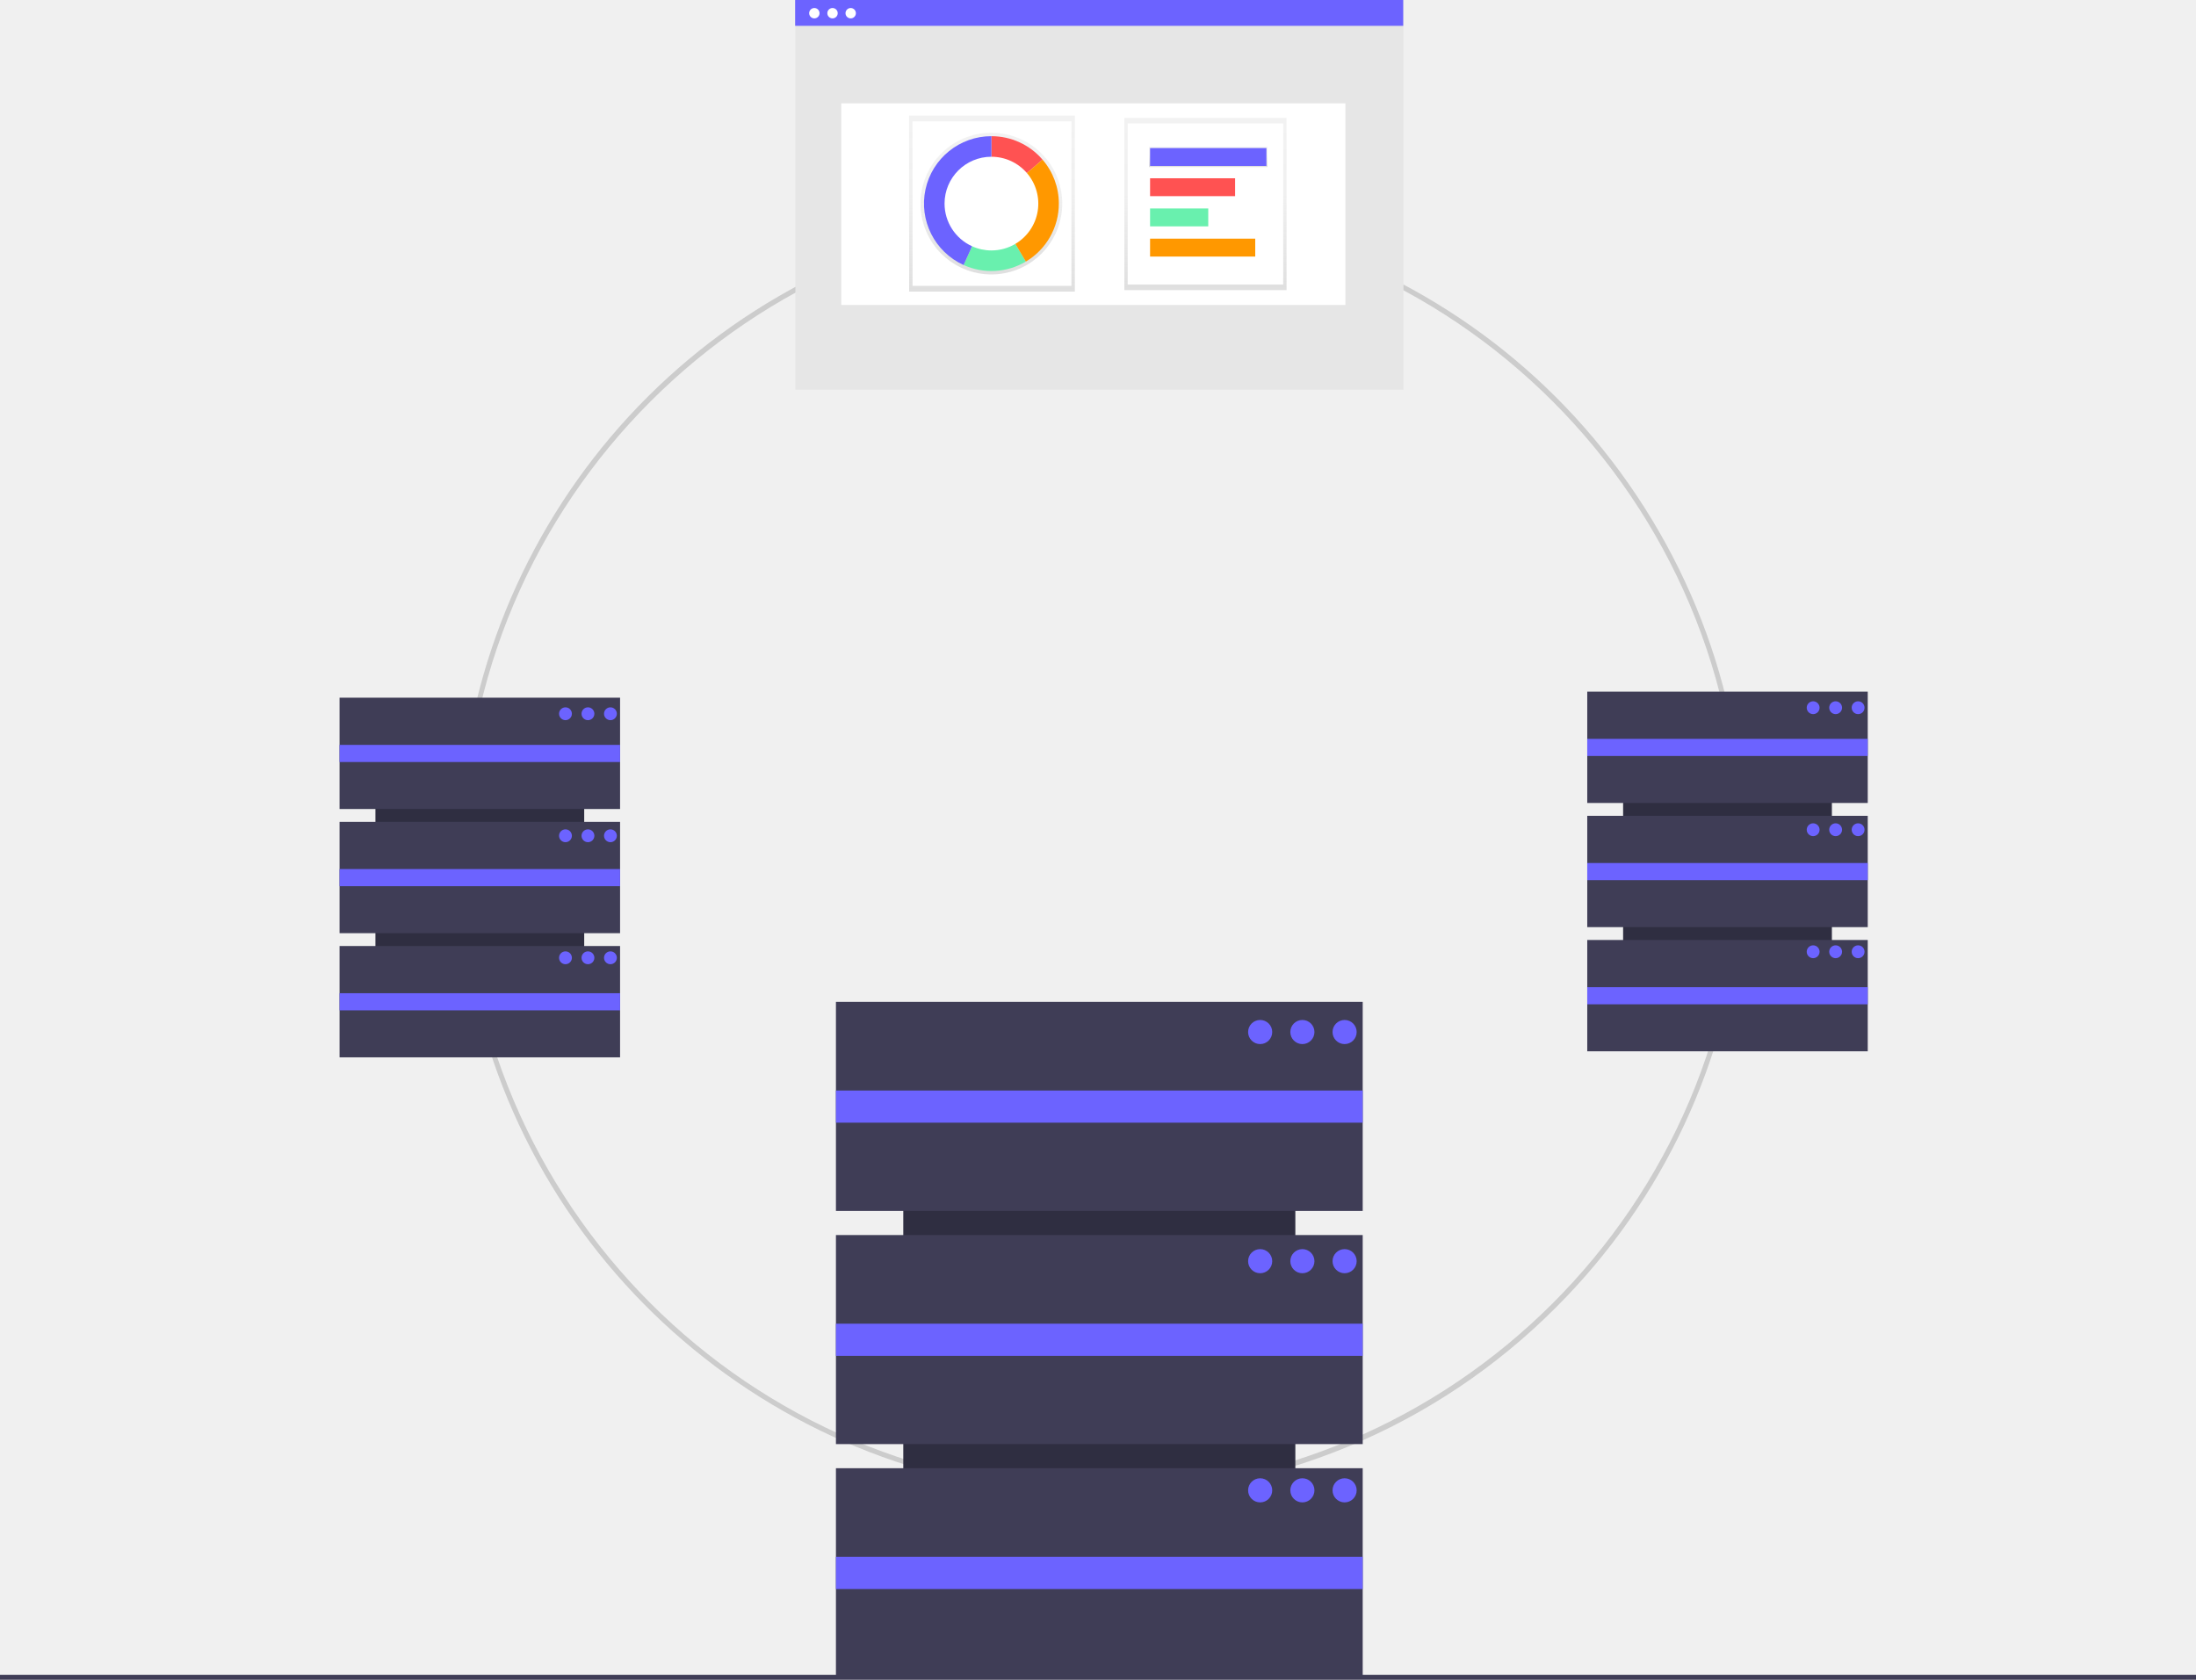
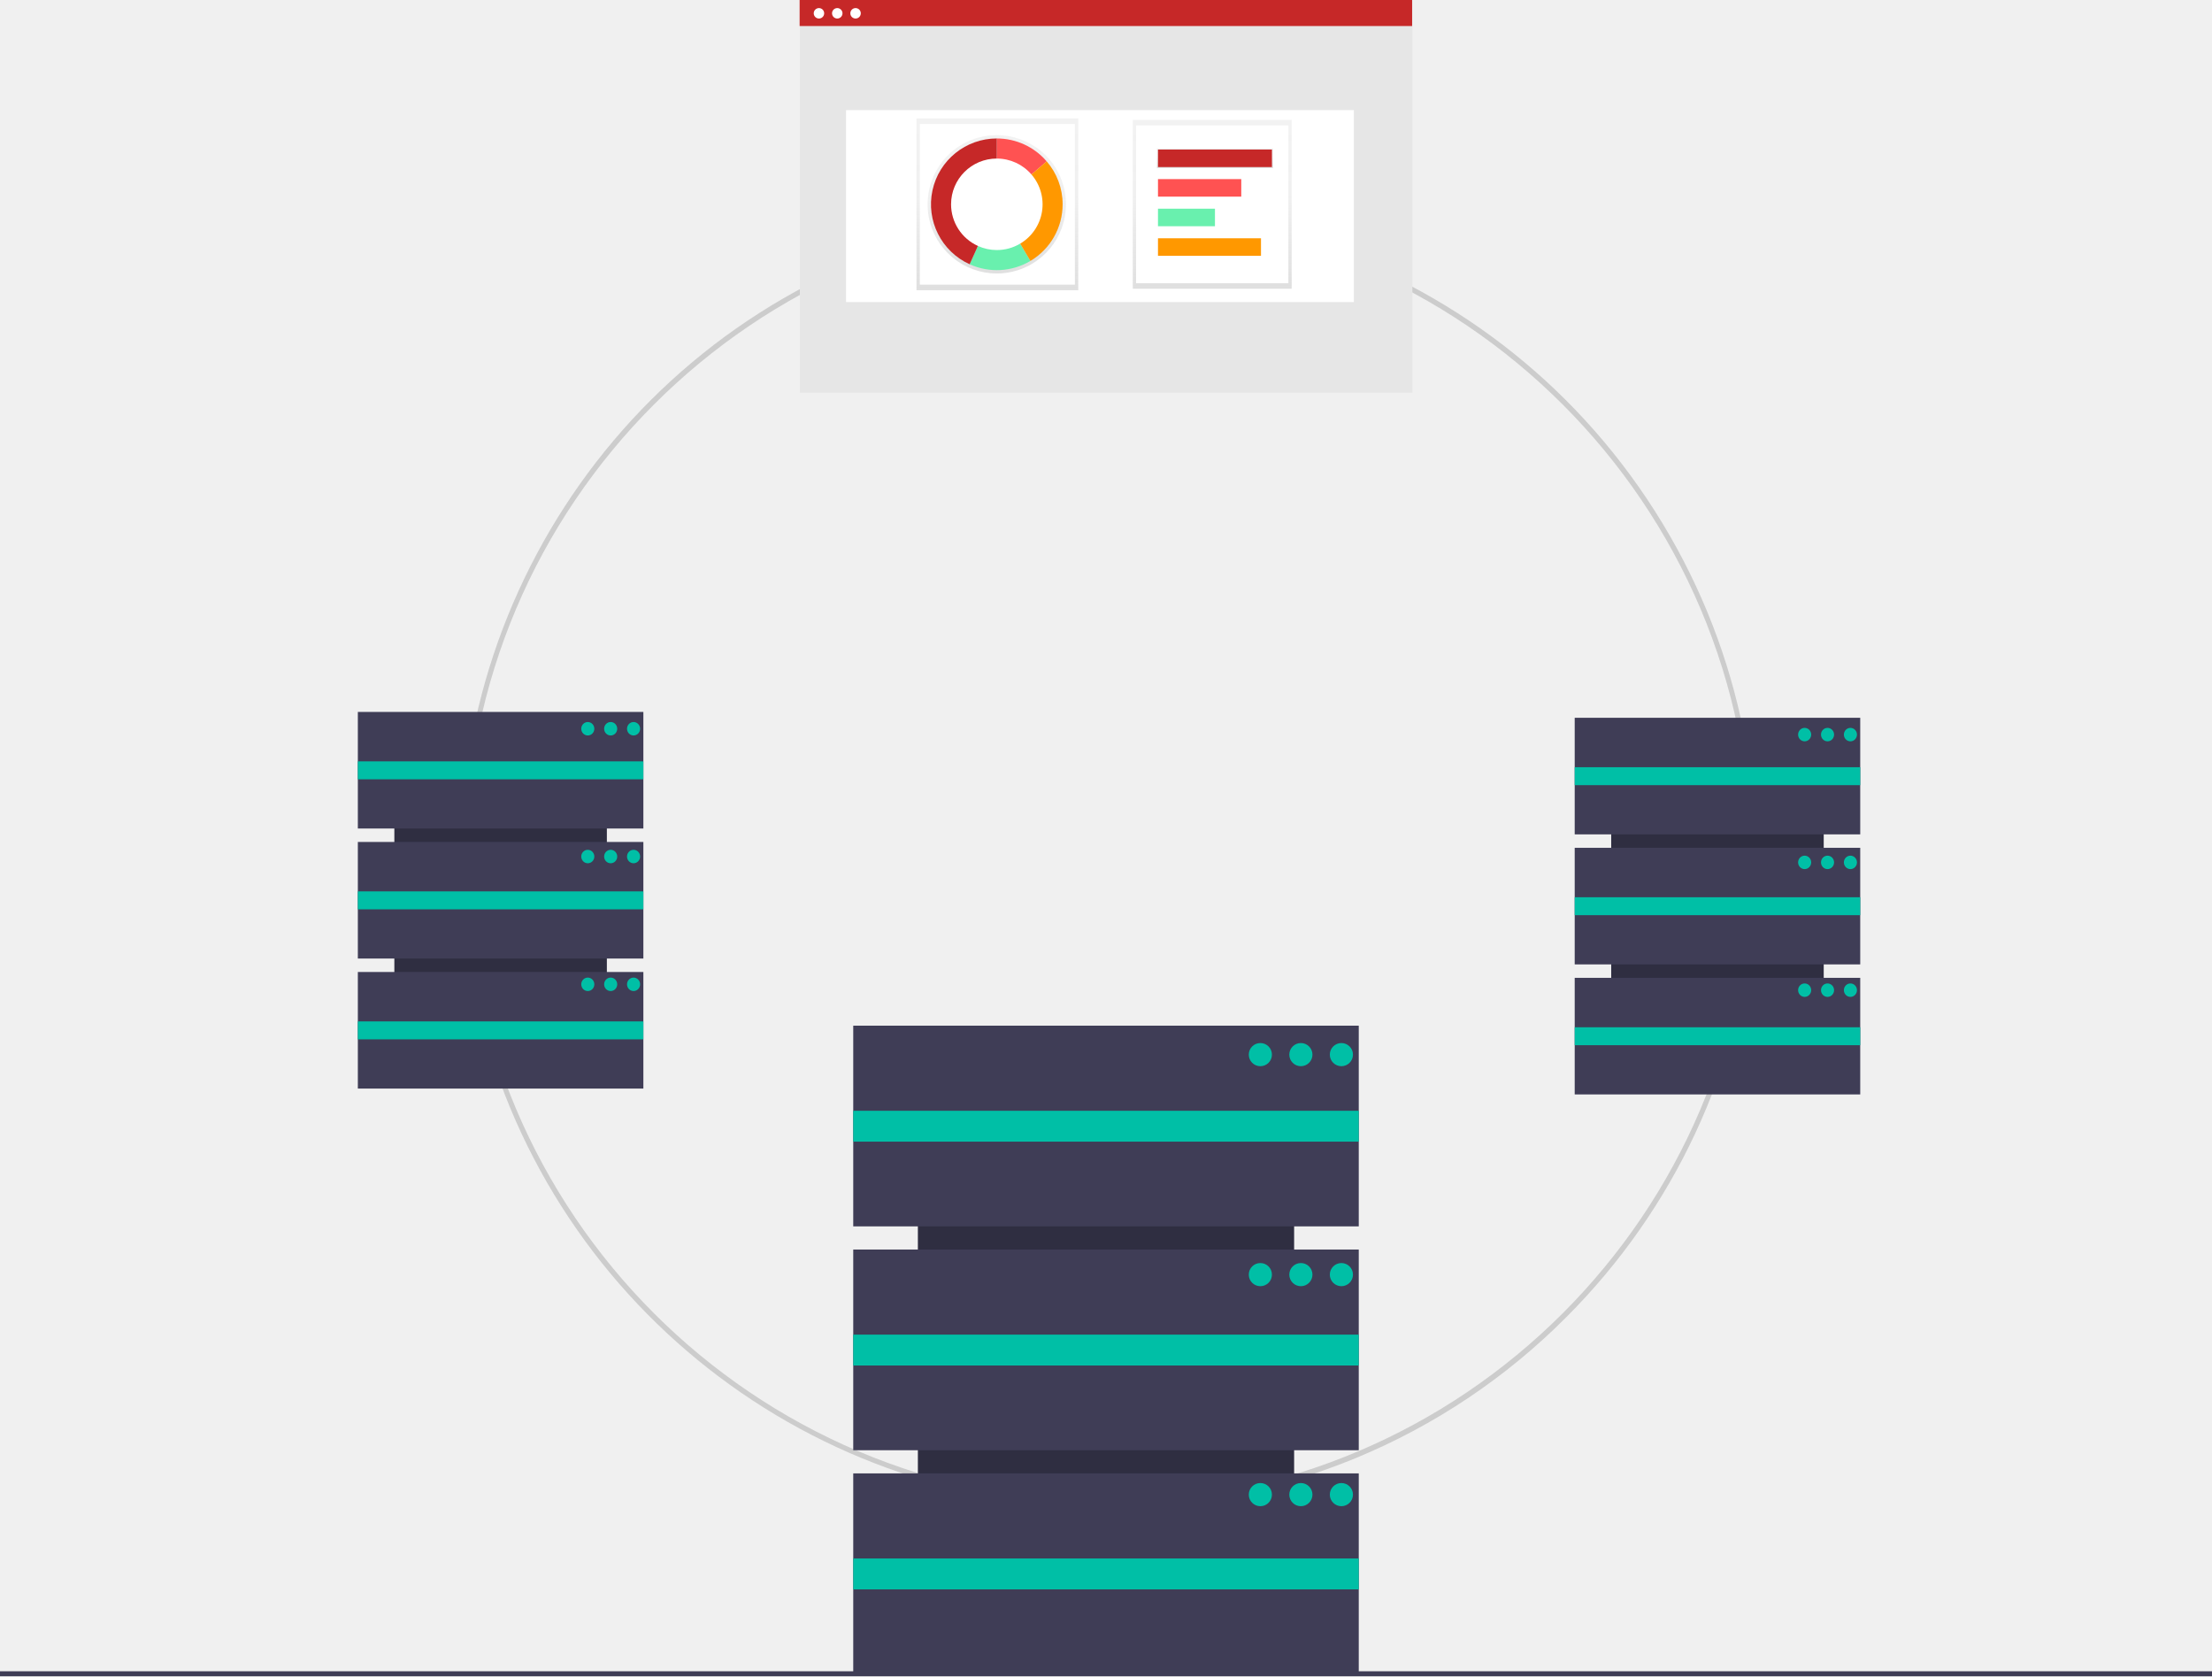
- <svg xmlns="http://www.w3.org/2000/svg" xmlns:xlink="http://www.w3.org/1999/xlink" id="b5d1da7b-a9c6-4711-8d73-fa7937ec989e" data-name="Layer 1" width="888" height="679.394" viewBox="0 0 888 679.394" version="1.1">
+ <svg xmlns="http://www.w3.org/2000/svg" xmlns:xlink="http://www.w3.org/1999/xlink" id="b5d1da7b-a9c6-4711-8d73-fa7937ec989e" data-name="Layer 1" width="888" height="672.807" viewBox="0 0 888 672.807" version="1.1">
  <defs id="defs131">
-     <linearGradient gradientTransform="matrix(0.4621617,0,0,0.4621617,54.6844,-108.5967)" id="09992bb0-0588-4d4c-95c8-1ad271d94435" x1="749.12" y1="475.15" x2="749.12" y2="351.15" xlink:href="#9b3bd20d-94b1-4b89-8689-3658f931a37a" />
+     <linearGradient gradientTransform="matrix(0.4478723,0,0,0.4478723,64.6554,-103.0389)" id="09992bb0-0588-4d4c-95c8-1ad271d94435" x1="749.12" y1="475.15" x2="749.12" y2="351.15" xlink:href="#9b3bd20d-94b1-4b89-8689-3658f931a37a" />
    <linearGradient id="9b3bd20d-94b1-4b89-8689-3658f931a37a" x1="213.62" y1="486" x2="213.62" gradientUnits="userSpaceOnUse">
      <stop offset="0" stop-color="gray" stop-opacity="0.25" id="stop2" />
      <stop offset="0.54" stop-color="gray" stop-opacity="0.12" id="stop4" />
      <stop offset="1" stop-color="gray" stop-opacity="0.1" id="stop6" />
    </linearGradient>
-     <linearGradient gradientTransform="matrix(0.4621617,0,0,0.4621617,126.0884,-64.93161)" id="89aca64f-6823-4107-b0e5-363f57c50e19" x1="595.12" y1="395.68" x2="595.12" y2="241.68" xlink:href="#9b3bd20d-94b1-4b89-8689-3658f931a37a" />
-     <linearGradient id="linearGradient1455" x1="213.62" y1="486" x2="213.62" gradientUnits="userSpaceOnUse">
-       <stop offset="0" stop-color="gray" stop-opacity="0.25" id="stop1449" />
-       <stop offset="0.54" stop-color="gray" stop-opacity="0.12" id="stop1451" />
-       <stop offset="1" stop-color="gray" stop-opacity="0.1" id="stop1453" />
+     <linearGradient gradientTransform="matrix(0.4478723,0,0,0.4478723,133.8517,-60.72392)" id="89aca64f-6823-4107-b0e5-363f57c50e19" x1="595.12" y1="395.68" x2="595.12" y2="241.68" xlink:href="#9b3bd20d-94b1-4b89-8689-3658f931a37a" />
+     <linearGradient id="linearGradient1301" x1="213.62" y1="486" x2="213.62" gradientUnits="userSpaceOnUse">
+       <stop offset="0" stop-color="gray" stop-opacity="0.25" id="stop1295" />
+       <stop offset="0.54" stop-color="gray" stop-opacity="0.12" id="stop1297" />
+       <stop offset="1" stop-color="gray" stop-opacity="0.1" id="stop1299" />
    </linearGradient>
-     <linearGradient gradientTransform="matrix(0.4523828,0,0,0.4523828,130.919,-96.49281)" id="e976fbab-c7be-4f98-b33a-a56658b85843" x1="790.62" y1="362.68" x2="790.62" y2="344.68" xlink:href="#9b3bd20d-94b1-4b89-8689-3658f931a37a-3" />
+     <linearGradient gradientTransform="matrix(0.4399084,0,0,0.4399084,139.9429,-92.05895)" id="e976fbab-c7be-4f98-b33a-a56658b85843" x1="790.62" y1="362.68" x2="790.62" y2="344.68" xlink:href="#9b3bd20d-94b1-4b89-8689-3658f931a37a-3" />
    <linearGradient id="9b3bd20d-94b1-4b89-8689-3658f931a37a-3" x1="213.62" y1="486" x2="213.62" gradientUnits="userSpaceOnUse">
-       <stop offset="0" stop-color="gray" stop-opacity="0.25" id="stop2-5" />
-       <stop offset="0.54" stop-color="gray" stop-opacity="0.12" id="stop4-6" />
-       <stop offset="1" stop-color="gray" stop-opacity="0.1" id="stop6-2" />
+       <stop offset="0" stop-color="gray" stop-opacity="0.25" id="stop2-6" />
+       <stop offset="0.54" stop-color="gray" stop-opacity="0.12" id="stop4-7" />
+       <stop offset="1" stop-color="gray" stop-opacity="0.1" id="stop6-5" />
    </linearGradient>
-     <linearGradient gradientTransform="matrix(0.4523828,0,0,0.4523828,130.919,-96.49281)" id="244838b0-6b94-4a4f-974c-f4ebcd2d6e43" x1="788.12" y1="472.68" x2="788.12" y2="318.68" xlink:href="#9b3bd20d-94b1-4b89-8689-3658f931a37a-3" />
-     <linearGradient id="linearGradient1513" x1="213.62" y1="486" x2="213.62" gradientUnits="userSpaceOnUse">
-       <stop offset="0" stop-color="gray" stop-opacity="0.25" id="stop1507" />
-       <stop offset="0.54" stop-color="gray" stop-opacity="0.12" id="stop1509" />
-       <stop offset="1" stop-color="gray" stop-opacity="0.1" id="stop1511" />
+     <linearGradient gradientTransform="matrix(0.4399084,0,0,0.4399084,139.9429,-92.05895)" id="244838b0-6b94-4a4f-974c-f4ebcd2d6e43" x1="788.12" y1="472.68" x2="788.12" y2="318.68" xlink:href="#9b3bd20d-94b1-4b89-8689-3658f931a37a-3" />
+     <linearGradient id="linearGradient1388" x1="213.62" y1="486" x2="213.62" gradientUnits="userSpaceOnUse">
+       <stop offset="0" stop-color="gray" stop-opacity="0.25" id="stop1382" />
+       <stop offset="0.54" stop-color="gray" stop-opacity="0.12" id="stop1384" />
+       <stop offset="1" stop-color="gray" stop-opacity="0.1" id="stop1386" />
    </linearGradient>
  </defs>
-   <path d="m 445.468,604.807 a 260.064,260.064 0 1 1 183.894,-76.171 258.365,258.365 0 0 1 -183.894,76.171 z m 0,-518.129 c -142.297,0 -258.064,115.768 -258.064,258.065 0,142.297 115.768,258.064 258.064,258.064 142.297,0 258.064,-115.767 258.064,-258.064 0,-142.297 -115.768,-258.065 -258.064,-258.065 z" id="path4" style="fill:#cccccc" />
-   <rect x="411.725" y="-523.801" width="213.01" height="158.538" transform="rotate(90)" id="rect6" style="fill:#2f2e41;stroke-width:0.813" />
-   <rect x="338.028" y="405.221" width="213.01" height="84.554" id="rect8" style="fill:#3f3d56;stroke-width:0.813" />
-   <rect x="338.028" y="499.531" width="213.01" height="84.554" id="rect10" style="fill:#3f3d56;stroke-width:0.813" />
-   <rect x="338.028" y="593.84" width="213.01" height="84.554" id="rect12" style="fill:#3f3d56;stroke-width:0.813" />
-   <rect x="338.028" y="441.072" width="213.01" height="13.008" id="rect14" style="fill:#6c63ff;stroke-width:0.813" />
-   <rect x="338.028" y="535.382" width="213.01" height="13.008" id="rect16" style="fill:#6c63ff;stroke-width:0.813" />
-   <rect x="338.028" y="629.691" width="213.01" height="13.008" id="rect18" style="fill:#6c63ff;stroke-width:0.813" />
-   <circle cx="509.574" cy="417.416" r="4.878" id="circle20" style="fill:#6c63ff;stroke-width:0.813" />
-   <circle cx="526.647" cy="417.416" r="4.878" id="circle22" style="fill:#6c63ff;stroke-width:0.813" />
-   <circle cx="543.72" cy="417.416" r="4.878" id="circle24" style="fill:#6c63ff;stroke-width:0.813" />
-   <circle cx="509.574" cy="510.1" r="4.878" id="circle26" style="fill:#6c63ff;stroke-width:0.813" />
-   <circle cx="526.647" cy="510.1" r="4.878" id="circle28" style="fill:#6c63ff;stroke-width:0.813" />
-   <circle cx="543.72" cy="510.1" r="4.878" id="circle30" style="fill:#6c63ff;stroke-width:0.813" />
-   <circle cx="509.574" cy="602.784" r="4.878" id="circle32" style="fill:#6c63ff;stroke-width:0.813" />
-   <circle cx="526.647" cy="602.784" r="4.878" id="circle34" style="fill:#6c63ff;stroke-width:0.813" />
-   <circle cx="543.72" cy="602.784" r="4.878" id="circle36" style="fill:#6c63ff;stroke-width:0.813" />
-   <rect y="677.394" width="888" height="2" id="rect38" x="0" style="fill:#3f3d56" />
-   <rect x="321.643" y="0.139" width="245.884" height="157.475" id="rect66" style="fill:#e6e6e6" />
-   <rect x="340.179" y="41.799" width="203.861" height="81.561" id="rect68" style="fill:#ffffff;stroke-width:1.029" />
-   <rect x="321.538" width="245.884" height="10.446" id="rect92" y="0" style="fill:#6c63ff" />
-   <circle cx="329.301" cy="5.341" r="2.097" id="circle94" style="fill:#ffffff" />
-   <circle cx="336.65" cy="5.341" r="2.097" id="circle96" style="fill:#ffffff" />
-   <circle cx="343.999" cy="5.341" r="2.097" id="circle98" style="fill:#ffffff" />
-   <rect style="fill:#2f2e41;stroke-width:0.433" x="285.654" y="-236.236" width="113.426" height="84.42" transform="rotate(90)" id="rect6-3" />
-   <rect style="fill:#3f3d56;stroke-width:0.433" x="137.313" y="282.19" width="113.426" height="45.024" id="rect8-6" />
-   <rect style="fill:#3f3d56;stroke-width:0.433" x="137.313" y="332.41" width="113.426" height="45.024" id="rect10-7" />
-   <rect style="fill:#3f3d56;stroke-width:0.433" x="137.313" y="382.629" width="113.426" height="45.024" id="rect12-5" />
-   <rect style="fill:#6c63ff;stroke-width:0.433" x="137.313" y="301.281" width="113.426" height="6.927" id="rect14-3" />
-   <rect style="fill:#6c63ff;stroke-width:0.433" x="137.313" y="351.5" width="113.426" height="6.927" id="rect16-5" />
-   <rect style="fill:#6c63ff;stroke-width:0.433" x="137.313" y="401.719" width="113.426" height="6.927" id="rect18-6" />
-   <circle style="fill:#6c63ff;stroke-width:0.433" cx="228.66" cy="288.684" id="circle20-2" r="2.598" />
-   <circle style="fill:#6c63ff;stroke-width:0.433" cx="237.752" cy="288.684" id="circle22-9" r="2.598" />
-   <circle style="fill:#6c63ff;stroke-width:0.433" cx="246.843" cy="288.684" id="circle24-1" r="2.598" />
-   <circle style="fill:#6c63ff;stroke-width:0.433" cx="228.66" cy="338.038" id="circle26-2" r="2.598" />
-   <circle style="fill:#6c63ff;stroke-width:0.433" cx="237.752" cy="338.038" id="circle28-7" r="2.598" />
-   <circle style="fill:#6c63ff;stroke-width:0.433" cx="246.843" cy="338.038" id="circle30-0" r="2.598" />
-   <circle style="fill:#6c63ff;stroke-width:0.433" cx="228.66" cy="387.391" id="circle32-9" r="2.598" />
-   <circle style="fill:#6c63ff;stroke-width:0.433" cx="237.752" cy="387.391" id="circle34-3" r="2.598" />
-   <circle style="fill:#6c63ff;stroke-width:0.433" cx="246.843" cy="387.391" id="circle36-6" r="2.598" />
-   <rect style="fill:#2f2e41;stroke-width:0.433" x="283.212" y="-740.762" width="113.426" height="84.42" transform="rotate(90)" id="rect6-3-5" />
-   <rect style="fill:#3f3d56;stroke-width:0.433" x="641.839" y="279.749" width="113.426" height="45.024" id="rect8-6-0" />
-   <rect style="fill:#3f3d56;stroke-width:0.433" x="641.839" y="329.968" width="113.426" height="45.024" id="rect10-7-3" />
-   <rect style="fill:#3f3d56;stroke-width:0.433" x="641.839" y="380.187" width="113.426" height="45.024" id="rect12-5-6" />
-   <rect style="fill:#6c63ff;stroke-width:0.433" x="641.839" y="298.839" width="113.426" height="6.927" id="rect14-3-1" />
-   <rect style="fill:#6c63ff;stroke-width:0.433" x="641.839" y="349.058" width="113.426" height="6.927" id="rect16-5-0" />
-   <rect style="fill:#6c63ff;stroke-width:0.433" x="641.839" y="399.277" width="113.426" height="6.927" id="rect18-6-6" />
-   <circle style="fill:#6c63ff;stroke-width:0.433" cx="733.186" cy="286.243" id="circle20-2-3" r="2.598" />
-   <circle style="fill:#6c63ff;stroke-width:0.433" cx="742.277" cy="286.243" id="circle22-9-2" r="2.598" />
-   <circle style="fill:#6c63ff;stroke-width:0.433" cx="751.368" cy="286.243" id="circle24-1-0" r="2.598" />
-   <circle style="fill:#6c63ff;stroke-width:0.433" cx="733.186" cy="335.596" id="circle26-2-6" r="2.598" />
-   <circle style="fill:#6c63ff;stroke-width:0.433" cx="742.277" cy="335.596" id="circle28-7-1" r="2.598" />
-   <circle style="fill:#6c63ff;stroke-width:0.433" cx="751.368" cy="335.596" id="circle30-0-5" r="2.598" />
-   <circle style="fill:#6c63ff;stroke-width:0.433" cx="733.186" cy="384.949" id="circle32-9-5" r="2.598" />
-   <circle style="fill:#6c63ff;stroke-width:0.433" cx="742.277" cy="384.949" id="circle34-3-4" r="2.598" />
-   <circle style="fill:#6c63ff;stroke-width:0.433" cx="751.368" cy="384.949" id="circle36-6-7" r="2.598" />
-   <rect style="fill:url(#89aca64f-6823-4107-b0e5-363f57c50e19);stroke-width:0.462" x="367.623" y="46.764" width="67.013" height="71.173" id="rect308" />
-   <rect style="fill:#ffffff;stroke-width:0.462" x="369.01" y="49.074" width="64.24" height="66.551" id="rect310" />
-   <path style="fill:url(#09992bb0-0588-4d4c-95c8-1ad271d94435);stroke-width:0.462" d="m 422.607,63.656 a 28.654,28.654 0 1 0 6.932,18.694 28.58,28.58 0 0 0 -6.932,-18.694 z m -11.554,35.804 a 19.873,19.873 0 1 1 9.742,-17.1 19.785,19.785 0 0 1 -9.729,17.1 z" id="path322" />
-   <path style="fill:#ff5252;stroke-width:0.462" d="m 415.249,69.992 6.309,-5.43 a 27.198,27.198 0 0 0 -20.659,-9.479 v 8.319 a 18.907,18.907 0 0 1 14.35,6.59 z" id="path324" />
-   <path style="fill:#69f0ae;stroke-width:0.462" d="m 400.899,101.294 a 18.828,18.828 0 0 1 -7.82,-1.696 l -3.434,7.584 a 27.268,27.268 0 0 0 25.183,-1.386 l -4.252,-7.159 a 18.828,18.828 0 0 1 -9.678,2.657 z" id="path326" />
-   <path style="fill:#ff9800;stroke-width:0.462" d="m 428.167,82.345 a 27.152,27.152 0 0 0 -6.609,-17.789 l -6.309,5.43 a 18.916,18.916 0 0 1 -4.672,28.654 l 4.252,7.159 a 27.268,27.268 0 0 0 13.338,-23.455 z" id="path328" />
-   <path style="fill:#6c63ff;stroke-width:0.462" d="m 381.95,82.345 a 18.949,18.949 0 0 1 18.949,-18.949 v -8.319 a 27.268,27.268 0 0 0 -11.254,52.104 l 3.434,-7.584 A 18.949,18.949 0 0 1 381.95,82.345 Z" id="path330" />
-   <rect style="fill:url(#244838b0-6b94-4a4f-974c-f4ebcd2d6e43);stroke-width:0.452" x="454.653" y="47.673" width="65.596" height="69.667" id="rect312" />
-   <rect style="fill:#ffffff;stroke-width:0.452" x="456.01" y="49.934" width="62.881" height="65.143" id="rect314" />
-   <rect style="fill:url(#e976fbab-c7be-4f98-b33a-a56658b85843);stroke-width:0.452" x="464.606" y="59.435" width="47.953" height="8.143" id="rect332" />
-   <rect style="fill:#6c63ff;stroke-width:0.452" x="465.058" y="59.887" width="47.048" height="7.238" id="rect334" />
-   <rect style="fill:#ff5252;stroke-width:0.452" x="465.058" y="72.101" width="34.381" height="7.238" id="rect336" />
-   <rect style="fill:#69f0ae;stroke-width:0.452" x="465.058" y="84.316" width="23.524" height="7.238" id="rect338" />
-   <rect style="fill:#ff9800;stroke-width:0.452" x="465.058" y="96.53" width="42.524" height="7.238" id="rect340" />
+   <path d="m 444.936,604.807 a 260.064,260.064 0 1 1 183.894,-76.171 258.365,258.365 0 0 1 -183.894,76.171 z m 0,-518.129 c -142.297,0 -258.064,115.768 -258.064,258.065 0,142.297 115.768,258.064 258.064,258.064 C 587.232,602.807 703,487.04 703,344.743 703,202.446 587.232,86.678 444.936,86.678 Z" id="path4" style="fill:#cccccc" />
+   <rect x="417.876" y="-519.521" width="202.938" height="151.042" transform="rotate(90)" id="rect6" style="fill:#2f2e41;stroke-width:0.775" />
+   <rect x="342.531" y="411.679" width="202.938" height="80.556" id="rect8" style="fill:#3f3d56;stroke-width:0.775" />
+   <rect x="342.531" y="501.53" width="202.938" height="80.556" id="rect10" style="fill:#3f3d56;stroke-width:0.775" />
+   <rect x="342.531" y="591.38" width="202.938" height="80.556" id="rect12" style="fill:#3f3d56;stroke-width:0.775" />
+   <rect x="342.531" y="445.835" width="202.938" height="12.393" id="rect14" style="fill:#00bfa6;stroke-width:0.775" />
+   <rect x="342.531" y="535.685" width="202.938" height="12.393" id="rect16" style="fill:#00bfa6;stroke-width:0.775" />
+   <rect x="342.531" y="625.536" width="202.938" height="12.393" id="rect18" style="fill:#00bfa6;stroke-width:0.775" />
+   <circle cx="505.966" cy="423.298" r="4.647" id="circle20" style="fill:#00bfa6;stroke-width:0.775" />
+   <circle cx="522.232" cy="423.298" r="4.647" id="circle22" style="fill:#00bfa6;stroke-width:0.775" />
+   <circle cx="538.498" cy="423.298" r="4.647" id="circle24" style="fill:#00bfa6;stroke-width:0.775" />
+   <circle cx="505.966" cy="511.599" r="4.647" id="circle26" style="fill:#00bfa6;stroke-width:0.775" />
+   <circle cx="522.232" cy="511.599" r="4.647" id="circle28" style="fill:#00bfa6;stroke-width:0.775" />
+   <circle cx="538.498" cy="511.599" r="4.647" id="circle30" style="fill:#00bfa6;stroke-width:0.775" />
+   <circle cx="505.966" cy="599.9" r="4.647" id="circle32" style="fill:#00bfa6;stroke-width:0.775" />
+   <circle cx="522.232" cy="599.9" r="4.647" id="circle34" style="fill:#00bfa6;stroke-width:0.775" />
+   <circle cx="538.498" cy="599.9" r="4.647" id="circle36" style="fill:#00bfa6;stroke-width:0.775" />
+   <rect y="670.807" width="888" height="2" id="rect38" x="0" style="fill:#3f3d56" />
+   <rect x="321.111" y="0.139" width="245.884" height="157.475" id="rect66" style="fill:#e6e6e6" />
+   <rect x="339.647" y="44.195" width="203.861" height="77.035" id="rect68" style="fill:#ffffff" />
+   <rect x="321.006" width="245.884" height="10.446" id="rect92" y="0" style="fill:#c62828;fill-opacity:1" />
+   <circle cx="328.768" cy="5.341" r="2.097" id="circle94" style="fill:#ffffff" />
+   <circle cx="336.117" cy="5.341" r="2.097" id="circle96" style="fill:#ffffff" />
+   <circle cx="343.466" cy="5.341" r="2.097" id="circle98" style="fill:#ffffff" />
+   <rect style="fill:url(#89aca64f-6823-4107-b0e5-363f57c50e19);stroke-width:0.448" x="367.919" y="47.518" width="64.941" height="68.972" id="rect308" />
+   <rect style="fill:#ffffff;stroke-width:0.448" x="369.262" y="49.757" width="62.254" height="64.494" id="rect310" />
+   <path style="fill:url(#09992bb0-0588-4d4c-95c8-1ad271d94435);stroke-width:0.448" d="m 421.202,63.888 a 27.768,27.768 0 1 0 6.718,18.116 27.696,27.696 0 0 0 -6.718,-18.116 z m -11.197,34.697 a 19.259,19.259 0 1 1 9.441,-16.571 19.173,19.173 0 0 1 -9.428,16.571 z" id="path322" />
+   <path style="fill:#ff5252;stroke-width:0.448" d="m 414.072,70.028 6.113,-5.262 a 26.357,26.357 0 0 0 -20.02,-9.186 v 8.062 a 18.322,18.322 0 0 1 13.906,6.387 z" id="path324" />
+   <path style="fill:#69f0ae;stroke-width:0.448" d="m 400.165,100.362 a 18.246,18.246 0 0 1 -7.578,-1.644 l -3.328,7.35 a 26.424,26.424 0 0 0 24.405,-1.344 l -4.12,-6.938 a 18.246,18.246 0 0 1 -9.378,2.575 z" id="path326" />
+   <path style="fill:#ff9800;stroke-width:0.448" d="m 426.59,82 a 26.312,26.312 0 0 0 -6.405,-17.239 l -6.113,5.262 a 18.331,18.331 0 0 1 -4.528,27.768 l 4.12,6.938 a 26.424,26.424 0 0 0 12.926,-22.73 z" id="path328" />
+   <path style="fill:#c62828;stroke-width:0.448" d="M 381.803,82 A 18.363,18.363 0 0 1 400.165,63.637 V 55.575 A 26.424,26.424 0 0 0 389.26,106.068 l 3.328,-7.35 A 18.363,18.363 0 0 1 381.803,82 Z" id="path330" />
+   <rect style="fill:url(#244838b0-6b94-4a4f-974c-f4ebcd2d6e43);stroke-width:0.44" x="454.75" y="48.131" width="63.787" height="67.746" id="rect312" />
+   <rect style="fill:#ffffff;stroke-width:0.44" x="456.07" y="50.331" width="61.147" height="63.347" id="rect314" />
+   <rect style="fill:url(#e976fbab-c7be-4f98-b33a-a56658b85843);stroke-width:0.44" x="464.428" y="59.569" width="46.63" height="7.918" id="rect332" />
+   <rect style="fill:#c62828;stroke-width:0.44" x="464.868" y="60.009" width="45.75" height="7.039" id="rect334" />
+   <rect style="fill:#ff5252;stroke-width:0.44" x="464.868" y="71.886" width="33.433" height="7.039" id="rect336" />
+   <rect style="fill:#69f0ae;stroke-width:0.44" x="464.868" y="83.764" width="22.875" height="7.039" id="rect338" />
+   <rect style="fill:#ff9800;stroke-width:0.44" x="464.868" y="95.641" width="41.351" height="7.039" id="rect340" />
+   <rect x="289.351" y="-243.622" width="117.876" height="85.311" transform="rotate(90)" id="rect6-1" style="fill:#2f2e41;stroke-width:0.444" />
+   <rect x="143.655" y="285.752" width="114.623" height="46.791" id="rect8-8" style="fill:#3f3d56;stroke-width:0.444" />
+   <rect x="143.655" y="337.941" width="114.623" height="46.791" id="rect10-7" style="fill:#3f3d56;stroke-width:0.444" />
+   <rect x="143.655" y="390.131" width="114.623" height="46.791" id="rect12-9" style="fill:#3f3d56;stroke-width:0.444" />
+   <rect x="143.655" y="305.591" width="114.623" height="7.199" id="rect14-2" style="fill:#00bfa6;stroke-width:0.444" />
+   <rect x="143.655" y="357.781" width="114.623" height="7.199" id="rect16-0" style="fill:#00bfa6;stroke-width:0.444" />
+   <rect x="143.655" y="409.97" width="114.623" height="7.199" id="rect18-2" style="fill:#00bfa6;stroke-width:0.444" />
+   <ellipse cx="235.966" cy="292.5" id="circle20-3" style="fill:#00bfa6;stroke-width:0.444" rx="2.625" ry="2.699" />
+   <ellipse cx="245.153" cy="292.5" id="circle22-7" style="fill:#00bfa6;stroke-width:0.444" rx="2.625" ry="2.699" />
+   <ellipse cx="254.341" cy="292.5" id="circle24-5" style="fill:#00bfa6;stroke-width:0.444" rx="2.625" ry="2.699" />
+   <ellipse cx="235.966" cy="343.79" id="circle26-9" style="fill:#00bfa6;stroke-width:0.444" rx="2.625" ry="2.699" />
+   <ellipse cx="245.153" cy="343.79" id="circle28-2" style="fill:#00bfa6;stroke-width:0.444" rx="2.625" ry="2.699" />
+   <ellipse cx="254.341" cy="343.79" id="circle30-2" style="fill:#00bfa6;stroke-width:0.444" rx="2.625" ry="2.699" />
+   <ellipse cx="235.966" cy="395.08" id="circle32-8" style="fill:#00bfa6;stroke-width:0.444" rx="2.625" ry="2.699" />
+   <ellipse cx="245.153" cy="395.08" id="circle34-9" style="fill:#00bfa6;stroke-width:0.444" rx="2.625" ry="2.699" />
+   <ellipse cx="254.341" cy="395.08" id="circle36-7" style="fill:#00bfa6;stroke-width:0.444" rx="2.625" ry="2.699" />
+   <rect x="291.701" y="-732.126" width="117.876" height="85.311" transform="rotate(90)" id="rect6-1-3" style="fill:#2f2e41;stroke-width:0.444" />
+   <rect x="632.159" y="288.101" width="114.623" height="46.791" id="rect8-8-6" style="fill:#3f3d56;stroke-width:0.444" />
+   <rect x="632.159" y="340.291" width="114.623" height="46.791" id="rect10-7-1" style="fill:#3f3d56;stroke-width:0.444" />
+   <rect x="632.159" y="392.48" width="114.623" height="46.791" id="rect12-9-2" style="fill:#3f3d56;stroke-width:0.444" />
+   <rect x="632.159" y="307.941" width="114.623" height="7.199" id="rect14-2-9" style="fill:#00bfa6;stroke-width:0.444" />
+   <rect x="632.159" y="360.13" width="114.623" height="7.199" id="rect16-0-3" style="fill:#00bfa6;stroke-width:0.444" />
+   <rect x="632.159" y="412.32" width="114.623" height="7.199" id="rect18-2-1" style="fill:#00bfa6;stroke-width:0.444" />
+   <ellipse cx="724.47" cy="294.85" id="circle20-3-9" style="fill:#00bfa6;stroke-width:0.444" rx="2.625" ry="2.699" />
+   <ellipse cx="733.657" cy="294.85" id="circle22-7-4" style="fill:#00bfa6;stroke-width:0.444" rx="2.625" ry="2.699" />
+   <ellipse cx="742.845" cy="294.85" id="circle24-5-7" style="fill:#00bfa6;stroke-width:0.444" rx="2.625" ry="2.699" />
+   <ellipse cx="724.47" cy="346.14" id="circle26-9-8" style="fill:#00bfa6;stroke-width:0.444" rx="2.625" ry="2.699" />
+   <ellipse cx="733.657" cy="346.14" id="circle28-2-4" style="fill:#00bfa6;stroke-width:0.444" rx="2.625" ry="2.699" />
+   <ellipse cx="742.845" cy="346.14" id="circle30-2-5" style="fill:#00bfa6;stroke-width:0.444" rx="2.625" ry="2.699" />
+   <ellipse cx="724.47" cy="397.429" id="circle32-8-0" style="fill:#00bfa6;stroke-width:0.444" rx="2.625" ry="2.699" />
+   <ellipse cx="733.657" cy="397.429" id="circle34-9-3" style="fill:#00bfa6;stroke-width:0.444" rx="2.625" ry="2.699" />
+   <ellipse cx="742.845" cy="397.429" id="circle36-7-6" style="fill:#00bfa6;stroke-width:0.444" rx="2.625" ry="2.699" />
</svg>
